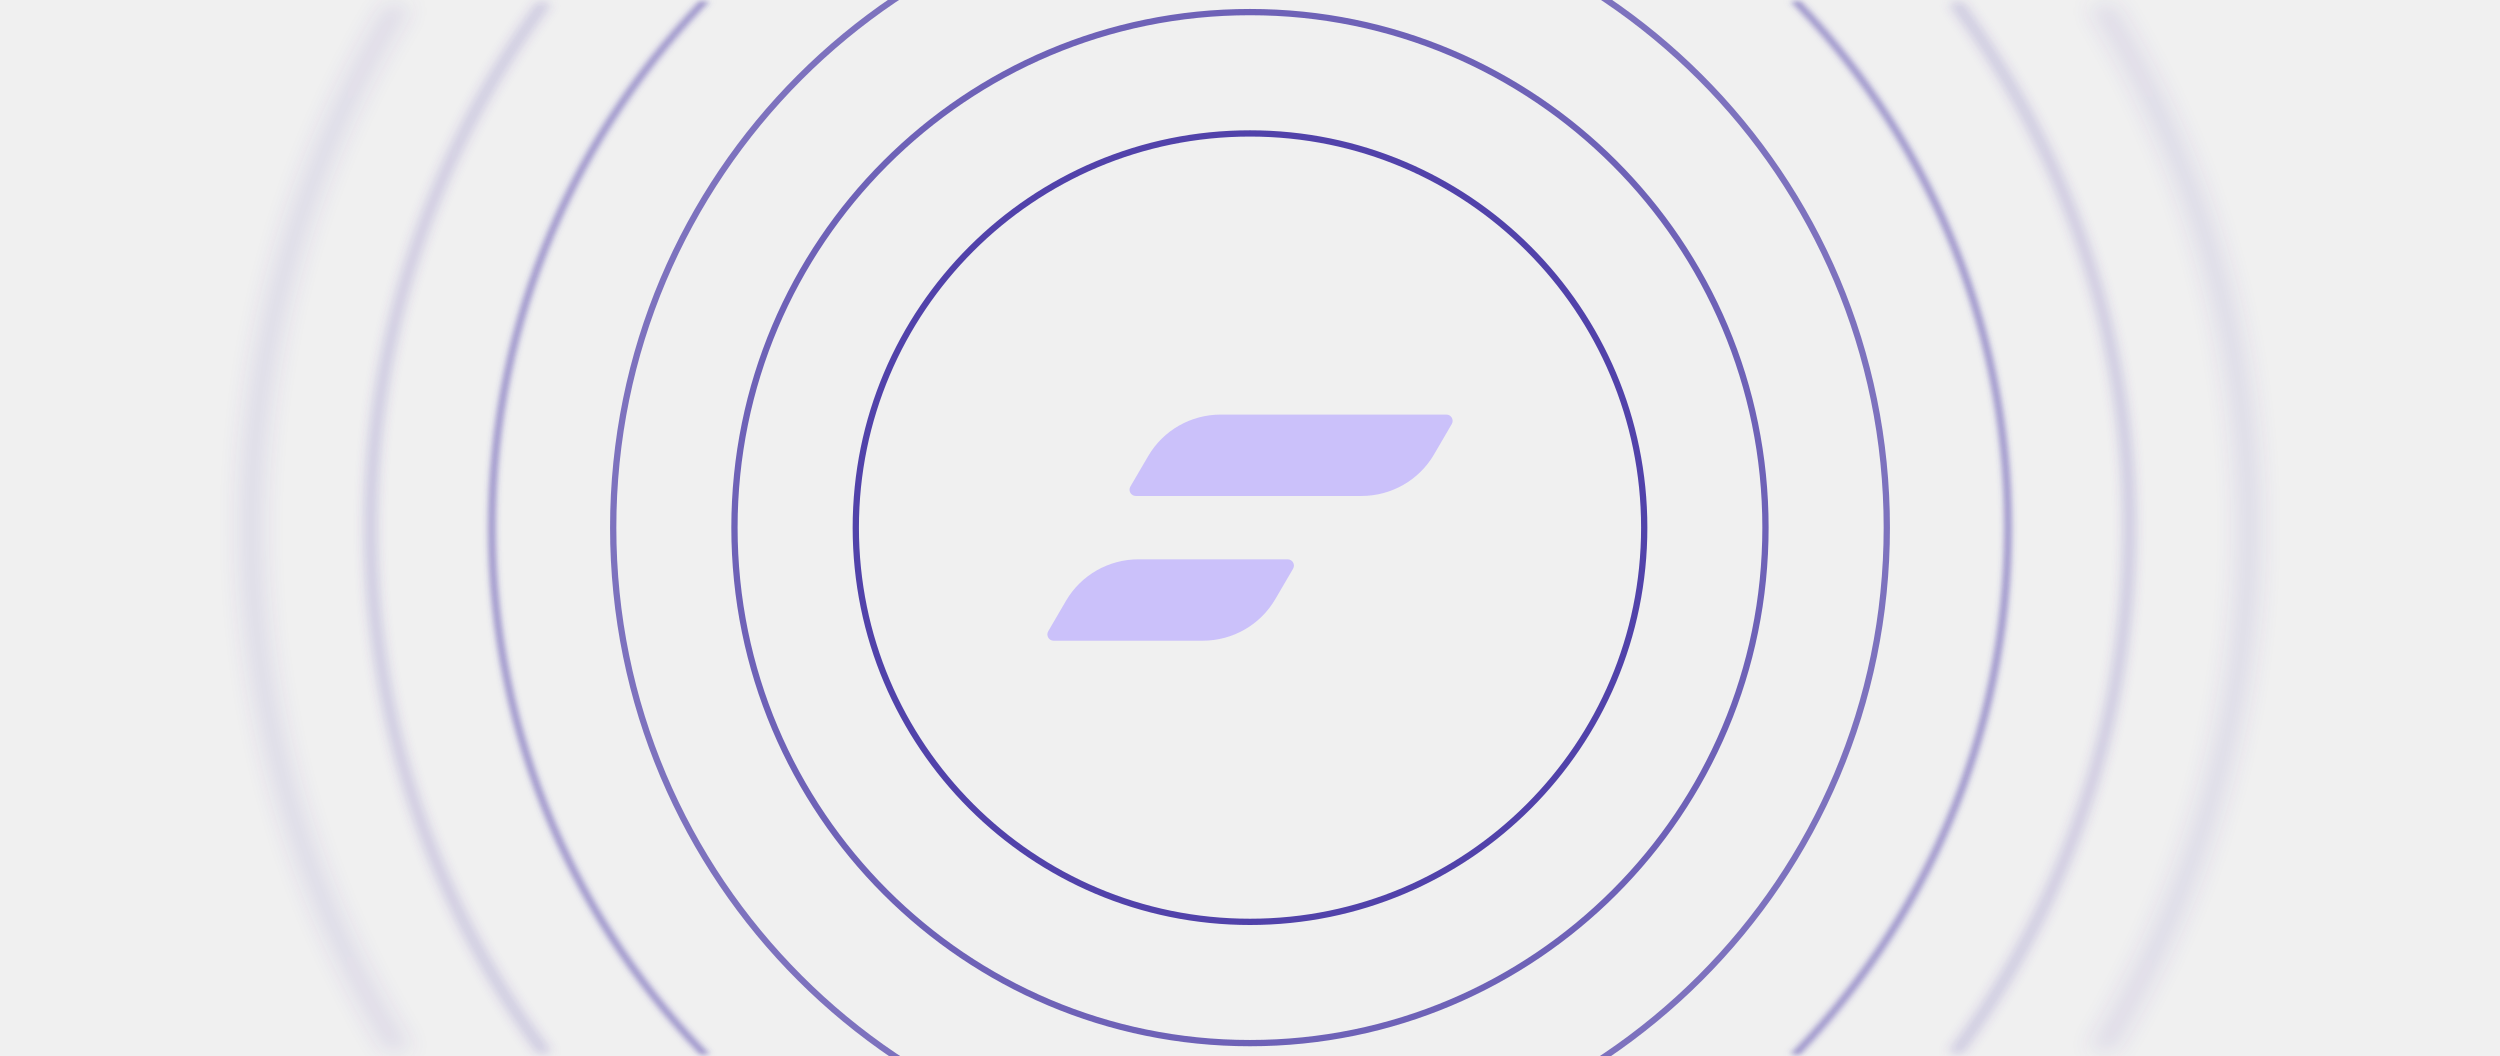
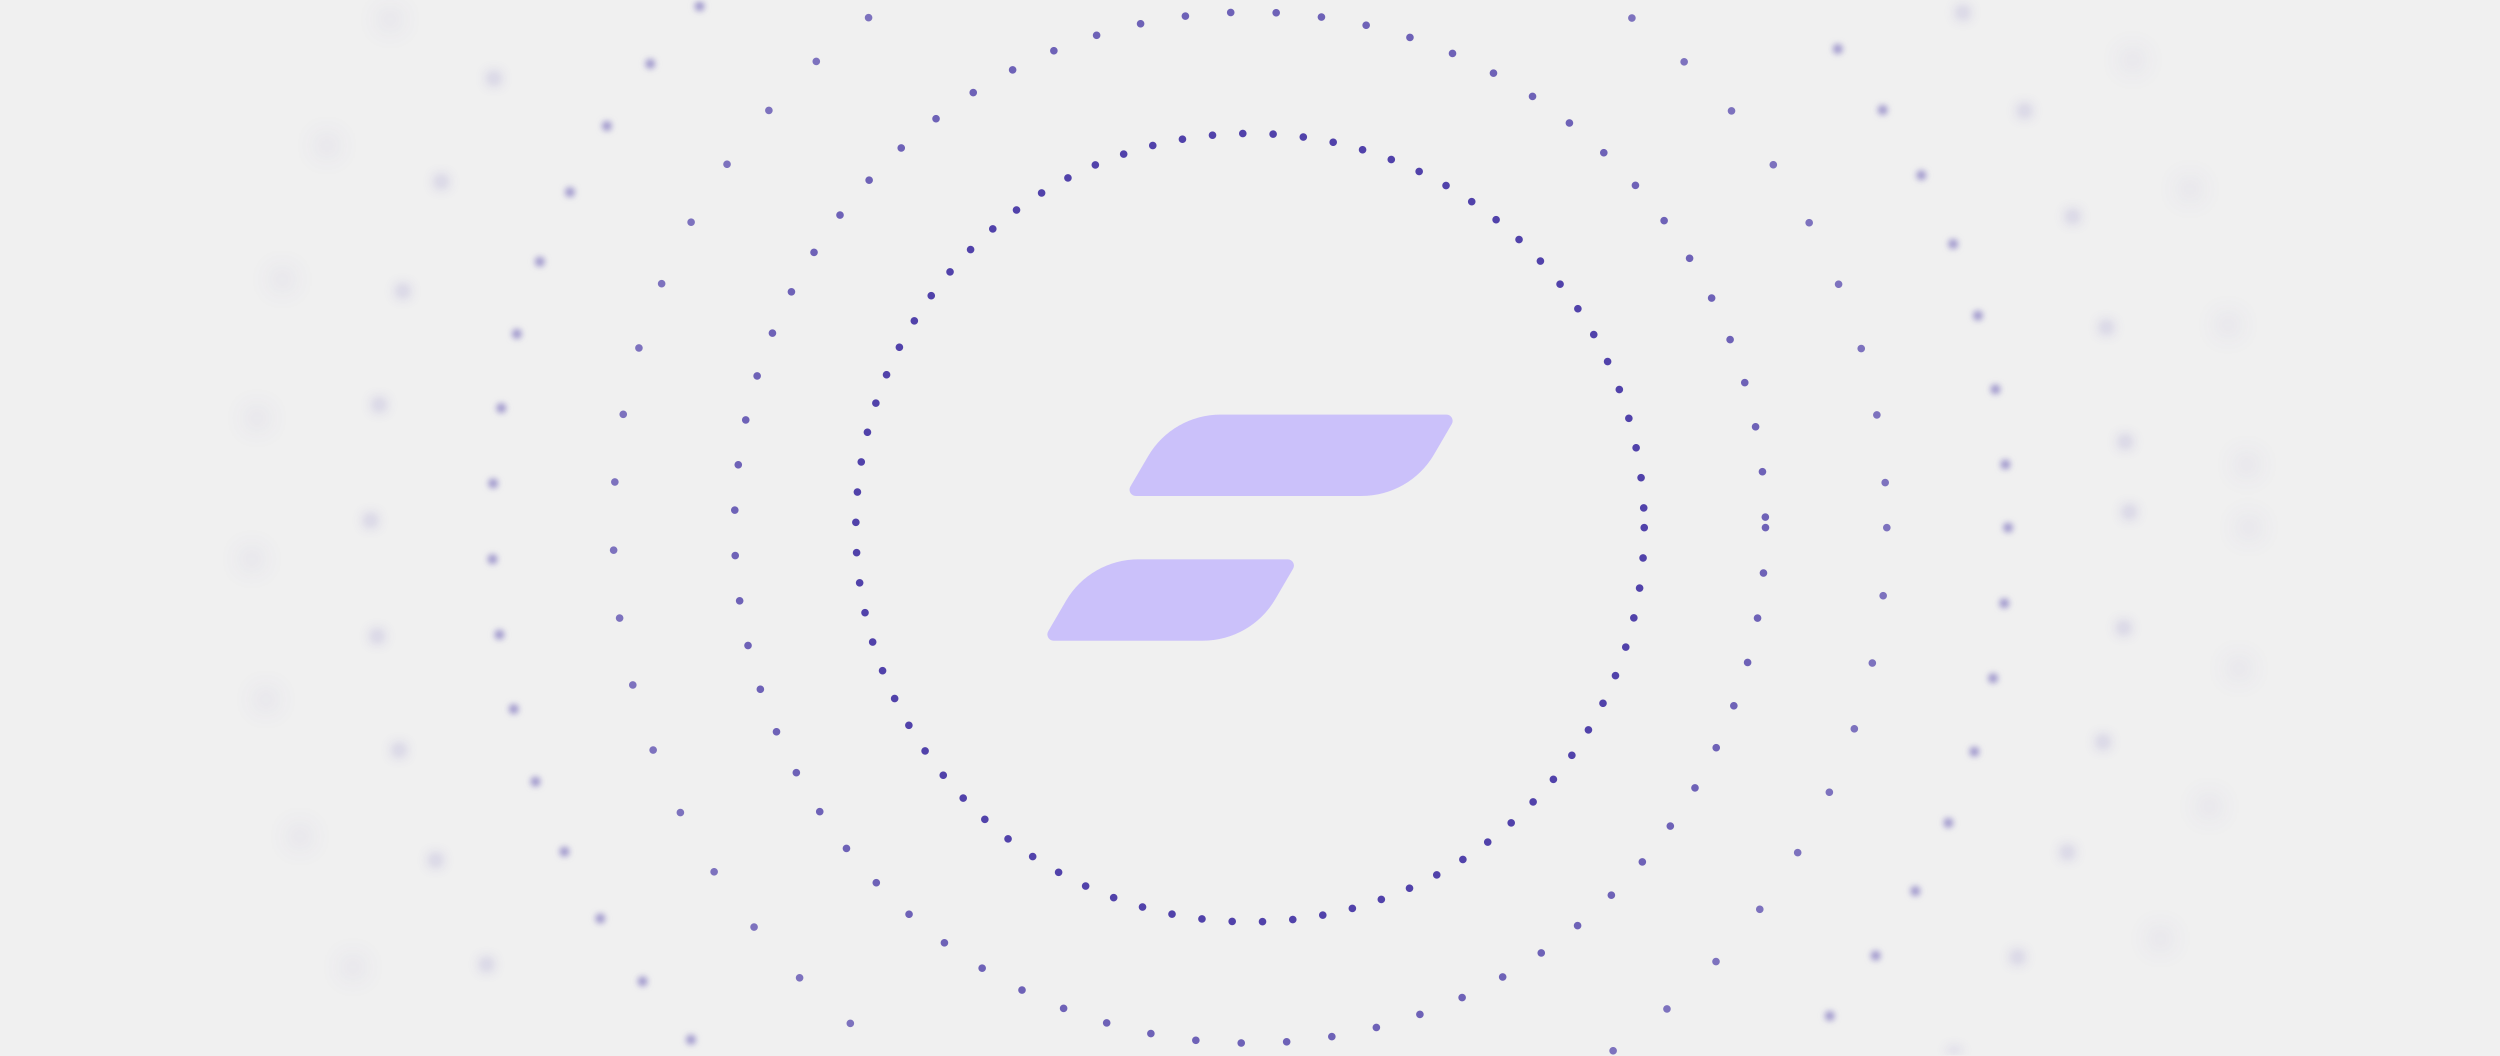
<svg xmlns="http://www.w3.org/2000/svg" width="398" height="168" viewBox="0 0 398 168" fill="none">
-   <g clipPath="url(#clip0_953_7726)">
-     <path fillRule="evenodd" clipRule="evenodd" d="M180.822 78.959C180.049 78.959 179.568 78.12 179.958 77.454L182.805 72.587C185.19 68.51 189.584 66.001 194.339 66H230.259C231.031 66 231.512 66.837 231.123 67.504L228.293 72.358C225.911 76.443 221.511 78.959 216.75 78.959H180.822ZM167.741 102.001C166.969 102.001 166.488 101.164 166.877 100.497L169.708 95.643C172.091 91.558 176.49 89.042 181.251 89.042H204.993C205.766 89.042 206.246 89.88 205.856 90.547L203.01 95.414C200.625 99.491 196.23 102.001 191.475 102.001H167.741Z" fill="#CBC1FA" />
-     <circle opacity="0.88" cx="199.001" cy="84.001" r="62.759" stroke="#3C2BA1" strokeWidth="1.207" strokeLinecap="round" strokeDasharray="0 4.83" />
-     <circle opacity="0.72" cx="198.995" cy="83.995" r="82.069" stroke="#3C2BA1" strokeWidth="1.207" strokeLinecap="round" strokeDasharray="0 7.24" />
-     <circle opacity="0.64" cx="199" cy="84" r="101.379" stroke="#3C2BA1" strokeWidth="1.207" strokeLinecap="round" strokeDasharray="0 10.86" />
+   <g clip-path="url(#clip0_953_7726)">
+     <path fill-rule="evenodd" clip-rule="evenodd" d="M180.822 78.959C180.049 78.959 179.568 78.12 179.958 77.454L182.805 72.587C185.19 68.51 189.584 66.001 194.339 66H230.259C231.031 66 231.512 66.837 231.123 67.504L228.293 72.358C225.911 76.443 221.511 78.959 216.75 78.959H180.822ZM167.741 102.001C166.969 102.001 166.488 101.164 166.877 100.497L169.708 95.643C172.091 91.558 176.49 89.042 181.251 89.042H204.993C205.766 89.042 206.246 89.88 205.856 90.547L203.01 95.414C200.625 99.491 196.23 102.001 191.475 102.001H167.741Z" fill="#CBC1FA" />
+     <circle opacity="0.88" cx="199.001" cy="84.001" r="62.759" stroke="#3C2BA1" stroke-width="1.207" stroke-linecap="round" stroke-dasharray="0 4.83" />
+     <circle opacity="0.72" cx="198.995" cy="83.995" r="82.069" stroke="#3C2BA1" stroke-width="1.207" stroke-linecap="round" stroke-dasharray="0 7.24" />
+     <circle opacity="0.64" cx="199" cy="84" r="101.379" stroke="#3C2BA1" stroke-width="1.207" stroke-linecap="round" stroke-dasharray="0 10.86" />
    <g opacity="0.56" filter="url(#filter0_f_953_7726)">
-       <circle cx="198.994" cy="83.994" r="120.69" stroke="#3C2BA1" strokeWidth="1.437" strokeLinecap="round" strokeDasharray="0 12.07" />
+       <circle cx="198.994" cy="83.994" r="120.69" stroke="#3C2BA1" stroke-width="1.437" stroke-linecap="round" stroke-dasharray="0 12.07" />
    </g>
    <g opacity="0.4" filter="url(#filter1_f_953_7726)">
-       <circle cx="199" cy="84" r="140" transform="rotate(-1.02017 199 84.0001)" stroke="#3C2BA1" strokeWidth="1.667" strokeLinecap="round" strokeDasharray="0 18.48" />
+       <circle cx="199" cy="84" r="140" transform="rotate(-1.02017 199 84.0001)" stroke="#3C2BA1" stroke-width="1.667" stroke-linecap="round" stroke-dasharray="0 18.48" />
    </g>
    <g opacity="0.4" filter="url(#filter2_f_953_7726)">
-       <circle cx="199" cy="84" r="159" stroke="#3C2BA1" strokeWidth="1.667" strokeLinecap="round" strokeDasharray="0 22.48" />
+       <circle cx="199" cy="84" r="159" stroke="#3C2BA1" stroke-width="1.667" stroke-linecap="round" stroke-dasharray="0 22.48" />
    </g>
  </g>
  <defs>
-     <filter id="filter0_f_953_7726" x="76.586" y="-38.414" width="244.816" height="244.816" filterUnits="userSpaceOnUse" colorInterpolationFilters="sRGB">
+     <filter id="filter0_f_953_7726" x="76.586" y="-38.414" width="244.816" height="244.816" filterUnits="userSpaceOnUse" color-interpolation-filters="sRGB">
      <feFlood flood-opacity="0" result="BackgroundImageFix" />
      <feBlend mode="normal" in="SourceGraphic" in2="BackgroundImageFix" result="shape" />
      <feGaussianBlur stdDeviation="0.5" result="effect1_foregroundBlur_953_7726" />
    </filter>
-     <filter id="filter1_f_953_7726" x="56.189" y="-58.811" width="285.622" height="285.622" filterUnits="userSpaceOnUse" colorInterpolationFilters="sRGB">
+     <filter id="filter1_f_953_7726" x="56.189" y="-58.811" width="285.622" height="285.622" filterUnits="userSpaceOnUse" color-interpolation-filters="sRGB">
      <feFlood flood-opacity="0" result="BackgroundImageFix" />
      <feBlend mode="normal" in="SourceGraphic" in2="BackgroundImageFix" result="shape" />
      <feGaussianBlur stdDeviation="1" result="effect1_foregroundBlur_953_7726" />
    </filter>
-     <filter id="filter2_f_953_7726" x="35.167" y="-79.833" width="327.667" height="327.667" filterUnits="userSpaceOnUse" colorInterpolationFilters="sRGB">
+     <filter id="filter2_f_953_7726" x="35.167" y="-79.833" width="327.667" height="327.667" filterUnits="userSpaceOnUse" color-interpolation-filters="sRGB">
      <feFlood flood-opacity="0" result="BackgroundImageFix" />
      <feBlend mode="normal" in="SourceGraphic" in2="BackgroundImageFix" result="shape" />
      <feGaussianBlur stdDeviation="2" result="effect1_foregroundBlur_953_7726" />
    </filter>
    <clipPath id="clip0_953_7726">
      <rect width="398" height="168" fill="white" />
    </clipPath>
  </defs>
</svg>
